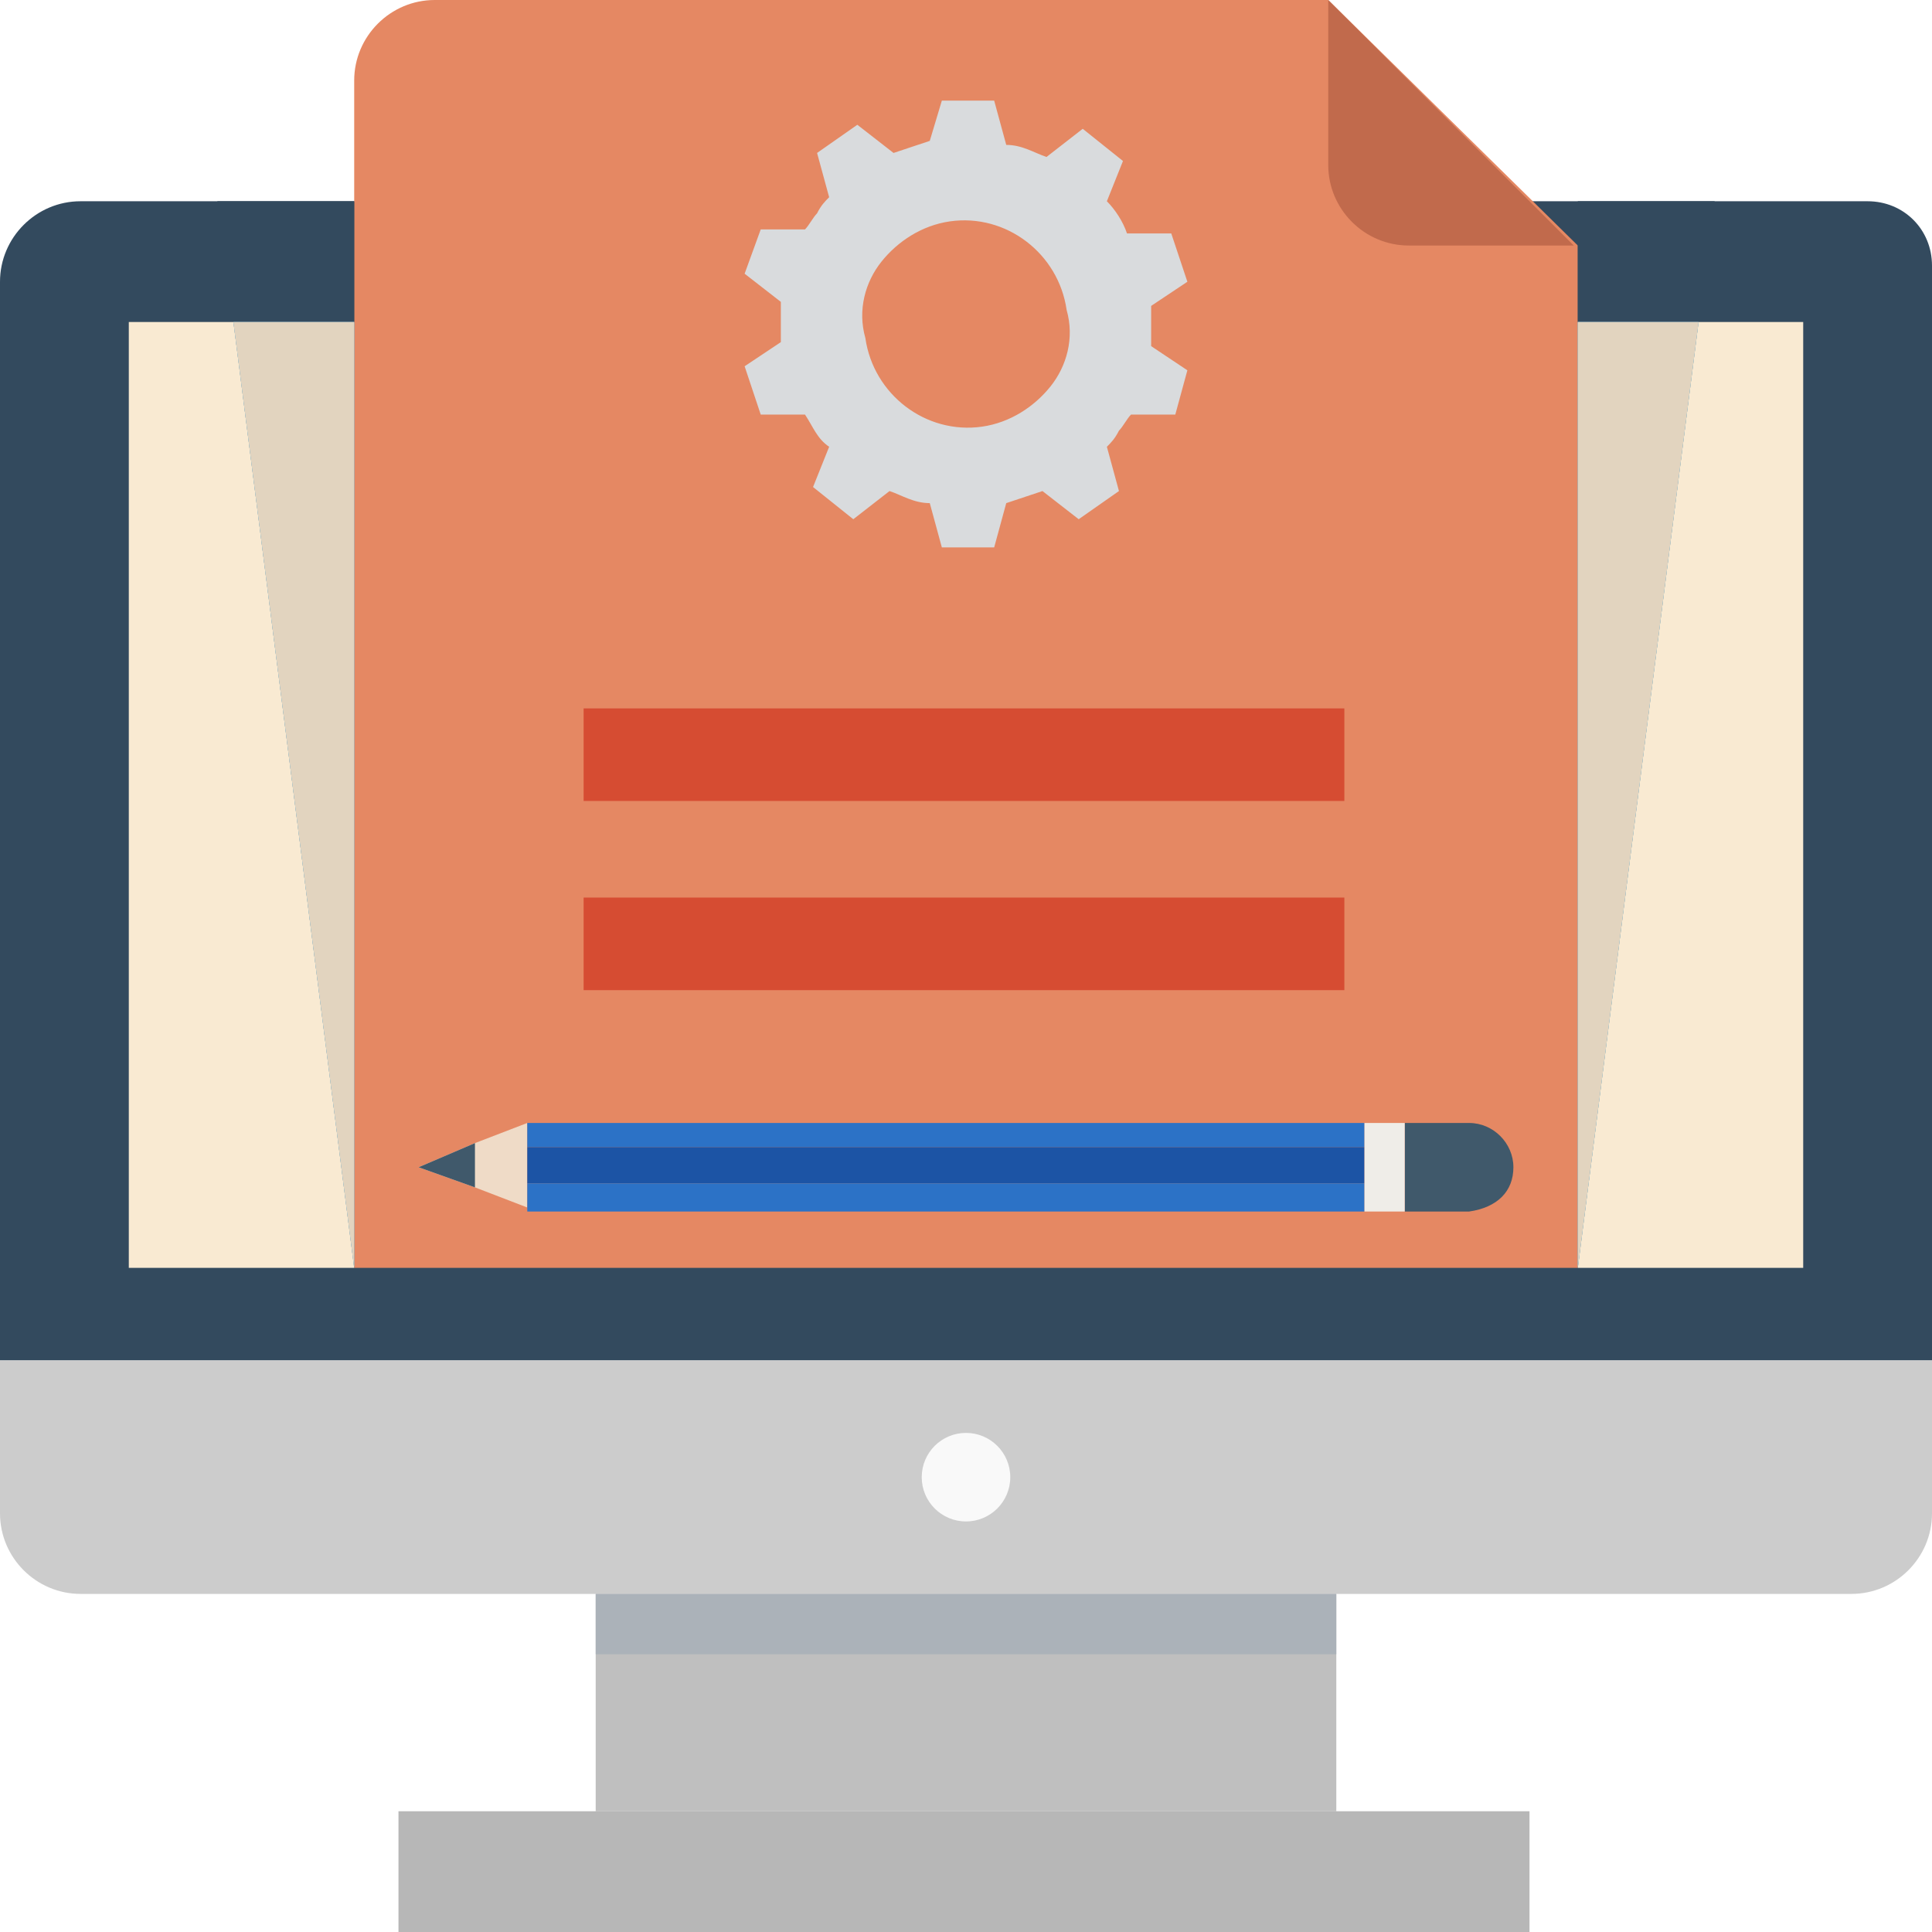
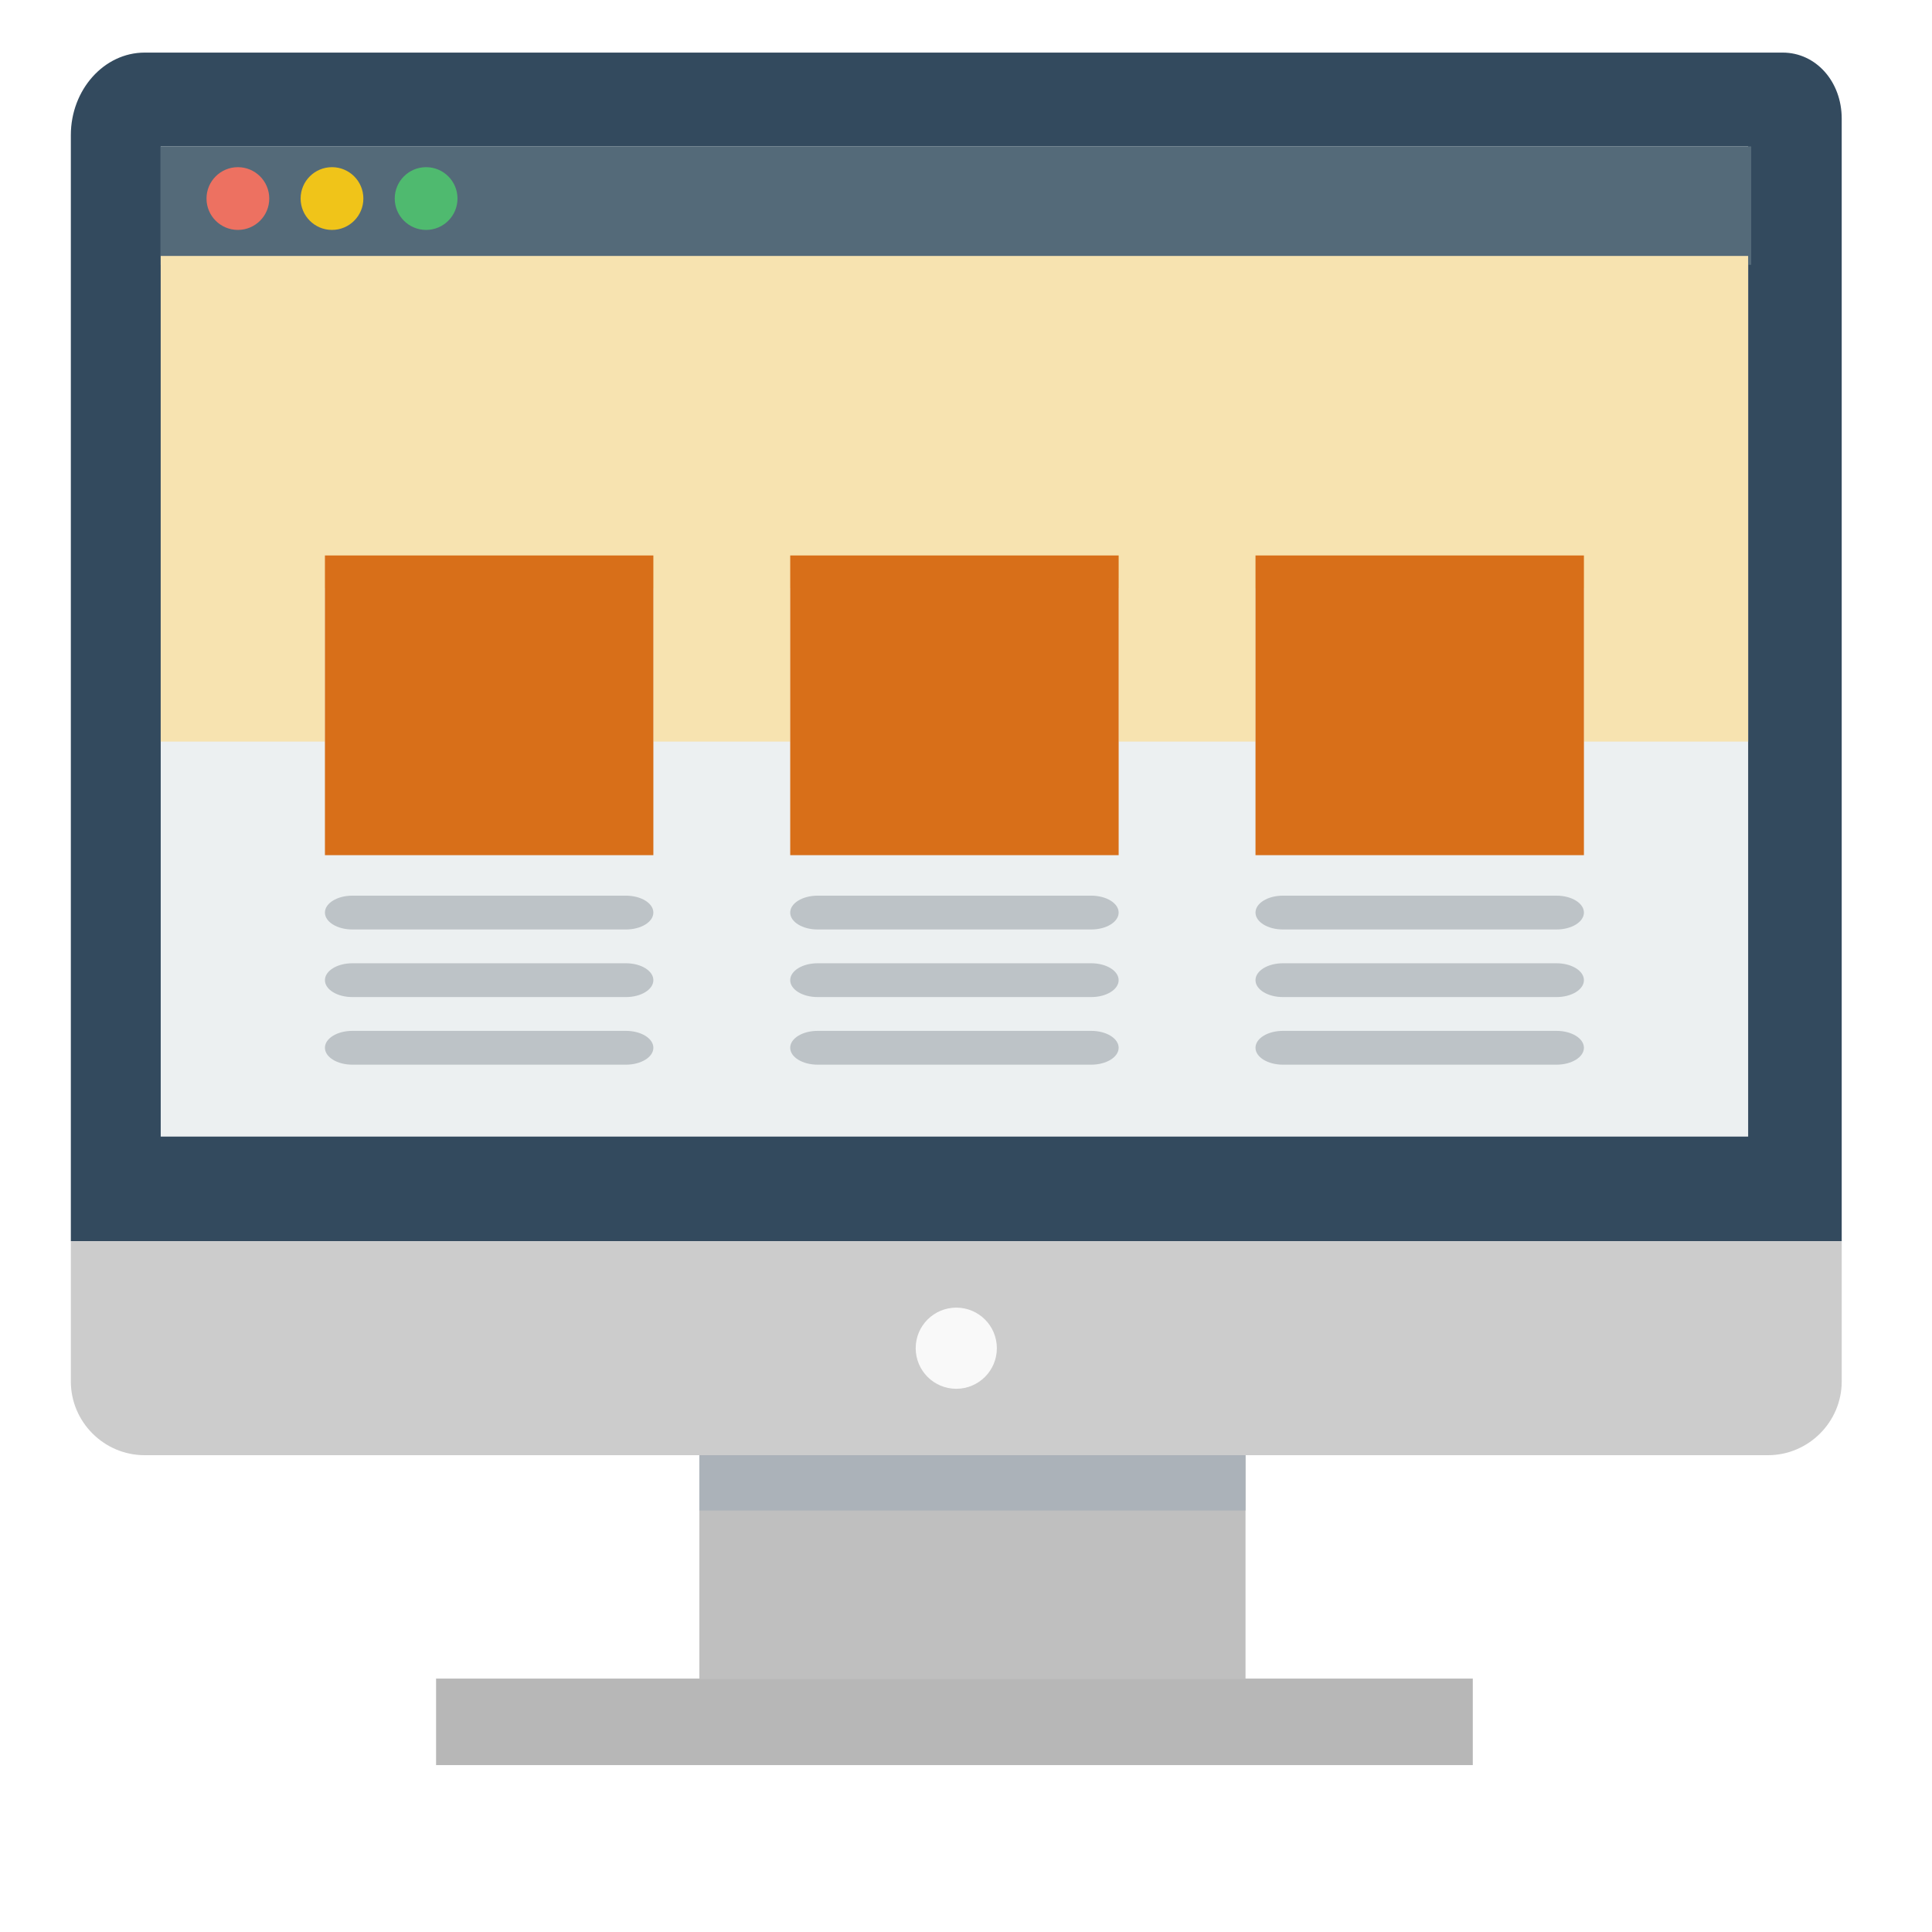
- <svg xmlns="http://www.w3.org/2000/svg" version="1.1" id="Layer_1" x="0px" y="0px" width="300px" height="300px" viewBox="0 0 300 300" enable-background="new 0 0 300 300" xml:space="preserve">
-   <path fill="#334A5E" d="M290,31.25H12.5C5.625,31.25,0,36.875,0,43.75v167.5h300v-170C300,35.625,295.625,31.25,290,31.25z" />
-   <path fill="#CCCCCC" d="M0,211.25V235c0,6.875,5.625,12.5,12.5,12.5h275c6.875,0,12.5-5.625,12.5-12.5v-23.75H0z" />
-   <g>
-     <circle fill="#F9F9F9" cx="150" cy="229.375" r="6.875" />
-     <rect x="92.5" y="247.5" fill="#BFBFBF" width="115" height="33.75" />
+ <svg xmlns="http://www.w3.org/2000/svg" version="1.1" x="0px" y="0px" width="300px" height="300px" viewBox="0 0 300 300" enable-background="new 0 0 300 300" xml:space="preserve">
+   <g id="Layer_1">
+     <path fill="#334A5E" d="M276.815,8.167H22.458C16.156,8.167,11,13.935,11,20.984v171.75h274.98V18.421   C285.98,12.653,281.97,8.167,276.815,8.167z" />
+     <path fill="#CCCCCC" d="M11,192.734v21.771c0,6.302,5.156,11.457,11.458,11.457h252.065c6.302,0,11.458-5.155,11.458-11.457   v-21.771H11z" />
+     <g>
+       <circle fill="#F9F9F9" cx="148.49" cy="209.349" r="6.302" />
+       <rect x="108.595" y="225.962" fill="#BFBFBF" width="84.809" height="34.688" />
+     </g>
+     <rect x="108.595" y="225.962" fill="#ABB2B9" width="84.809" height="8.594" />
+     <g>
+       <rect x="67.715" y="260.65" fill="#B7B7B7" width="160.979" height="13.434" />
+     </g>
+     <polygon fill="#334A5E" points="255.045,27.747 235.567,27.747 235.567,44.933 252.754,44.933  " />
+     <polygon fill="#334A5E" points="61.413,27.747 41.936,27.747 44.227,44.933 61.413,44.933  " />
  </g>
-   <rect x="92.5" y="247.5" fill="#ABB2B9" width="115" height="9.375" />
-   <g>
-     <rect x="61.875" y="281.25" fill="#B7B7B7" width="175.625" height="18.75" />
-     <path fill="#E58863" d="M206.25,0H67.5C60.625,0,55,5.625,55,12.5v184.375h190V38.125L206.25,0z" />
-   </g>
-   <path fill="#C16A4C" d="M218.75,38.125h25.625L206.25,0v25.625C206.25,32.5,211.875,38.125,218.75,38.125z" />
-   <g>
-     <polygon fill="#F9EAD2" points="263.75,50 245,196.875 280,196.875 280,50  " />
-     <polygon fill="#F9EAD2" points="20,50 20,196.875 55,196.875 36.25,50  " />
-   </g>
-   <polygon fill="#334A5E" points="266.25,31.25 245,31.25 245,50 263.75,50 " />
-   <polygon fill="#89D6F7" points="245,50 245,196.875 263.75,50 " />
-   <polygon fill="#E2D4BF" points="245,50 245,196.875 263.75,50 " />
-   <polygon fill="#334A5E" points="55,31.25 33.75,31.25 36.25,50 55,50 " />
-   <polygon fill="#89D6F7" points="36.25,50 55,196.875 55,50 " />
-   <polygon fill="#E2D4BF" points="36.25,50 55,196.875 55,50 " />
-   <rect x="110.625" y="10.625" fill="#E58863" width="78.75" height="78.75" />
-   <g>
-     <path fill="#D9DBDD" d="M178.75,47.5l5.625-3.75l-2.5-7.5H175c-0.625-1.875-1.875-3.75-3.125-5l2.5-6.25l-6.25-5l-5.625,4.375   c-1.875-0.625-3.75-1.875-6.25-1.875l-1.875-6.875h-8.125l-1.875,6.25c-1.875,0.625-3.75,1.25-5.625,1.875l-5.625-4.375   l-6.25,4.375l1.875,6.875c-0.625,0.625-1.25,1.25-1.875,2.5l0,0c-0.625,0.625-1.25,1.875-1.875,2.5h-6.875l-2.5,6.875l5.625,4.375   c0,1.875,0,4.375,0,6.25l-5.625,3.75l2.5,7.5H125c1.25,1.875,1.875,3.75,3.75,5l-2.5,6.25l6.25,5l5.625-4.375   c1.875,0.625,3.75,1.875,6.25,1.875L146.25,85h8.125l1.875-6.875c1.875-0.625,3.75-1.25,5.625-1.875l5.625,4.375l6.25-4.375   l-1.875-6.875c0.625-0.625,1.25-1.25,1.875-2.5l0,0c0.625-0.625,1.25-1.875,1.875-2.5h6.875l1.875-6.875l-5.625-3.75   C178.75,51.875,178.75,49.375,178.75,47.5z M163.125,60c-2.5,3.125-6.25,5.625-10.625,6.25c-8.75,1.25-16.875-5-18.125-13.75   c-1.25-4.375,0-8.75,2.5-11.875c2.5-3.125,6.25-5.625,10.625-6.25c8.75-1.25,16.875,5,18.125,13.75   C166.875,52.5,165.625,56.875,163.125,60z" />
-     <path fill="#40596B" d="M235,181.25L235,181.25c0-3.75-3.125-6.875-6.875-6.875h-10v13.75h10C232.5,187.5,235,185,235,181.25z" />
-   </g>
-   <polygon fill="#EFDBC7" points="81.875,174.375 81.875,187.5 73.75,184.375 65,181.25 73.75,177.5 " />
-   <polygon fill="#40596B" points="73.75,177.5 73.75,184.375 65,181.25 " />
-   <polygon fill="#2C72C6" points="81.875,174.375 81.875,178.125 211.875,178.125 211.875,178.125 211.875,174.375 " />
-   <rect x="81.875" y="178.125" fill="#1C54A5" width="130" height="5.625" />
-   <rect x="81.875" y="183.75" fill="#2C72C6" width="130" height="4.375" />
-   <rect x="211.875" y="174.375" fill="#EFEDE8" width="6.25" height="13.75" />
-   <path fill="#55BFE9" d="M211.875,174.375h6.875H211.875z" />
-   <polygon fill="#FFD15C" points="218.75,178.125 218.75,178.125 218.75,174.375 " />
-   <polygon fill="#55BFE9" points="218.75,183.75 218.75,183.75 218.75,178.125 218.75,178.125 " />
-   <g>
-     <rect x="90.625" y="110" fill="#D64C32" width="118.125" height="14.375" />
-     <rect x="90.625" y="139.375" fill="#D64C32" width="118.125" height="14.375" />
+   <g id="Layer_2">
+     <rect x="24.956" y="22.731" fill="#ECF0F1" width="246.496" height="153.758" />
+     <rect x="24.93" y="22.732" fill="#546A79" width="246.998" height="18.389" />
+     <circle fill="#ED7161" cx="36.938" cy="30.83" r="4.872" />
+     <circle fill="#F0C419" cx="51.552" cy="30.83" r="4.872" />
+     <circle fill="#4FBA6F" cx="66.167" cy="30.83" r="4.872" />
+     <polygon fill="#F7E3B0" points="24.956,39.743 24.956,115.151 50.455,115.151 50.455,91.337 101.454,91.337 101.454,115.151    122.704,115.151 122.704,91.337 173.703,91.337 173.703,115.151 194.953,115.151 194.953,91.337 245.951,91.337 245.951,115.151    271.451,115.151 271.451,39.743  " />
+     <path fill="#BDC3C7" d="M97.204,144.328H54.705c-2.35,0-4.25-1.176-4.25-2.625c0-1.448,1.9-2.624,4.25-2.624h42.499   c2.351,0,4.25,1.176,4.25,2.624C101.454,143.152,99.555,144.328,97.204,144.328z" />
+     <path fill="#BDC3C7" d="M97.204,154.824H54.705c-2.35,0-4.25-1.176-4.25-2.623c0-1.45,1.9-2.625,4.25-2.625h42.499   c2.351,0,4.25,1.175,4.25,2.625C101.454,153.648,99.555,154.824,97.204,154.824z" />
+     <path fill="#BDC3C7" d="M97.204,165.321H54.705c-2.35,0-4.25-1.176-4.25-2.623c0-1.451,1.9-2.625,4.25-2.625h42.499   c2.351,0,4.25,1.174,4.25,2.625C101.454,164.146,99.555,165.321,97.204,165.321z" />
+     <path fill="#BDC3C7" d="M169.453,144.328h-42.5c-2.35,0-4.25-1.176-4.25-2.625c0-1.448,1.9-2.624,4.25-2.624h42.5   c2.35,0,4.25,1.176,4.25,2.624C173.703,143.152,171.803,144.328,169.453,144.328z" />
+     <path fill="#BDC3C7" d="M169.453,154.824h-42.5c-2.35,0-4.25-1.176-4.25-2.623c0-1.45,1.9-2.625,4.25-2.625h42.5   c2.35,0,4.25,1.175,4.25,2.625C173.703,153.648,171.803,154.824,169.453,154.824z" />
+     <path fill="#BDC3C7" d="M169.453,165.321h-42.5c-2.35,0-4.25-1.176-4.25-2.623c0-1.451,1.9-2.625,4.25-2.625h42.5   c2.35,0,4.25,1.174,4.25,2.625C173.703,164.146,171.803,165.321,169.453,165.321z" />
+     <path fill="#BDC3C7" d="M241.702,144.328h-42.499c-2.351,0-4.25-1.176-4.25-2.625c0-1.448,1.899-2.624,4.25-2.624h42.499   c2.35,0,4.249,1.176,4.249,2.624C245.951,143.152,244.052,144.328,241.702,144.328z" />
+     <path fill="#BDC3C7" d="M241.702,154.824h-42.499c-2.351,0-4.25-1.176-4.25-2.623c0-1.45,1.899-2.625,4.25-2.625h42.499   c2.35,0,4.249,1.175,4.249,2.625C245.951,153.648,244.052,154.824,241.702,154.824z" />
+     <path fill="#BDC3C7" d="M241.702,165.321h-42.499c-2.351,0-4.25-1.176-4.25-2.623c0-1.451,1.899-2.625,4.25-2.625h42.499   c2.35,0,4.249,1.174,4.249,2.625C245.951,164.146,244.052,165.321,241.702,165.321z" />
+     <rect x="50.455" y="86.251" fill="#D86F19" width="50.999" height="46.539" />
+     <rect x="194.953" y="86.251" fill="#D86F19" width="50.998" height="46.539" />
+     <rect x="122.704" y="86.251" fill="#D86F19" width="51" height="46.539" />
  </g>
</svg>
